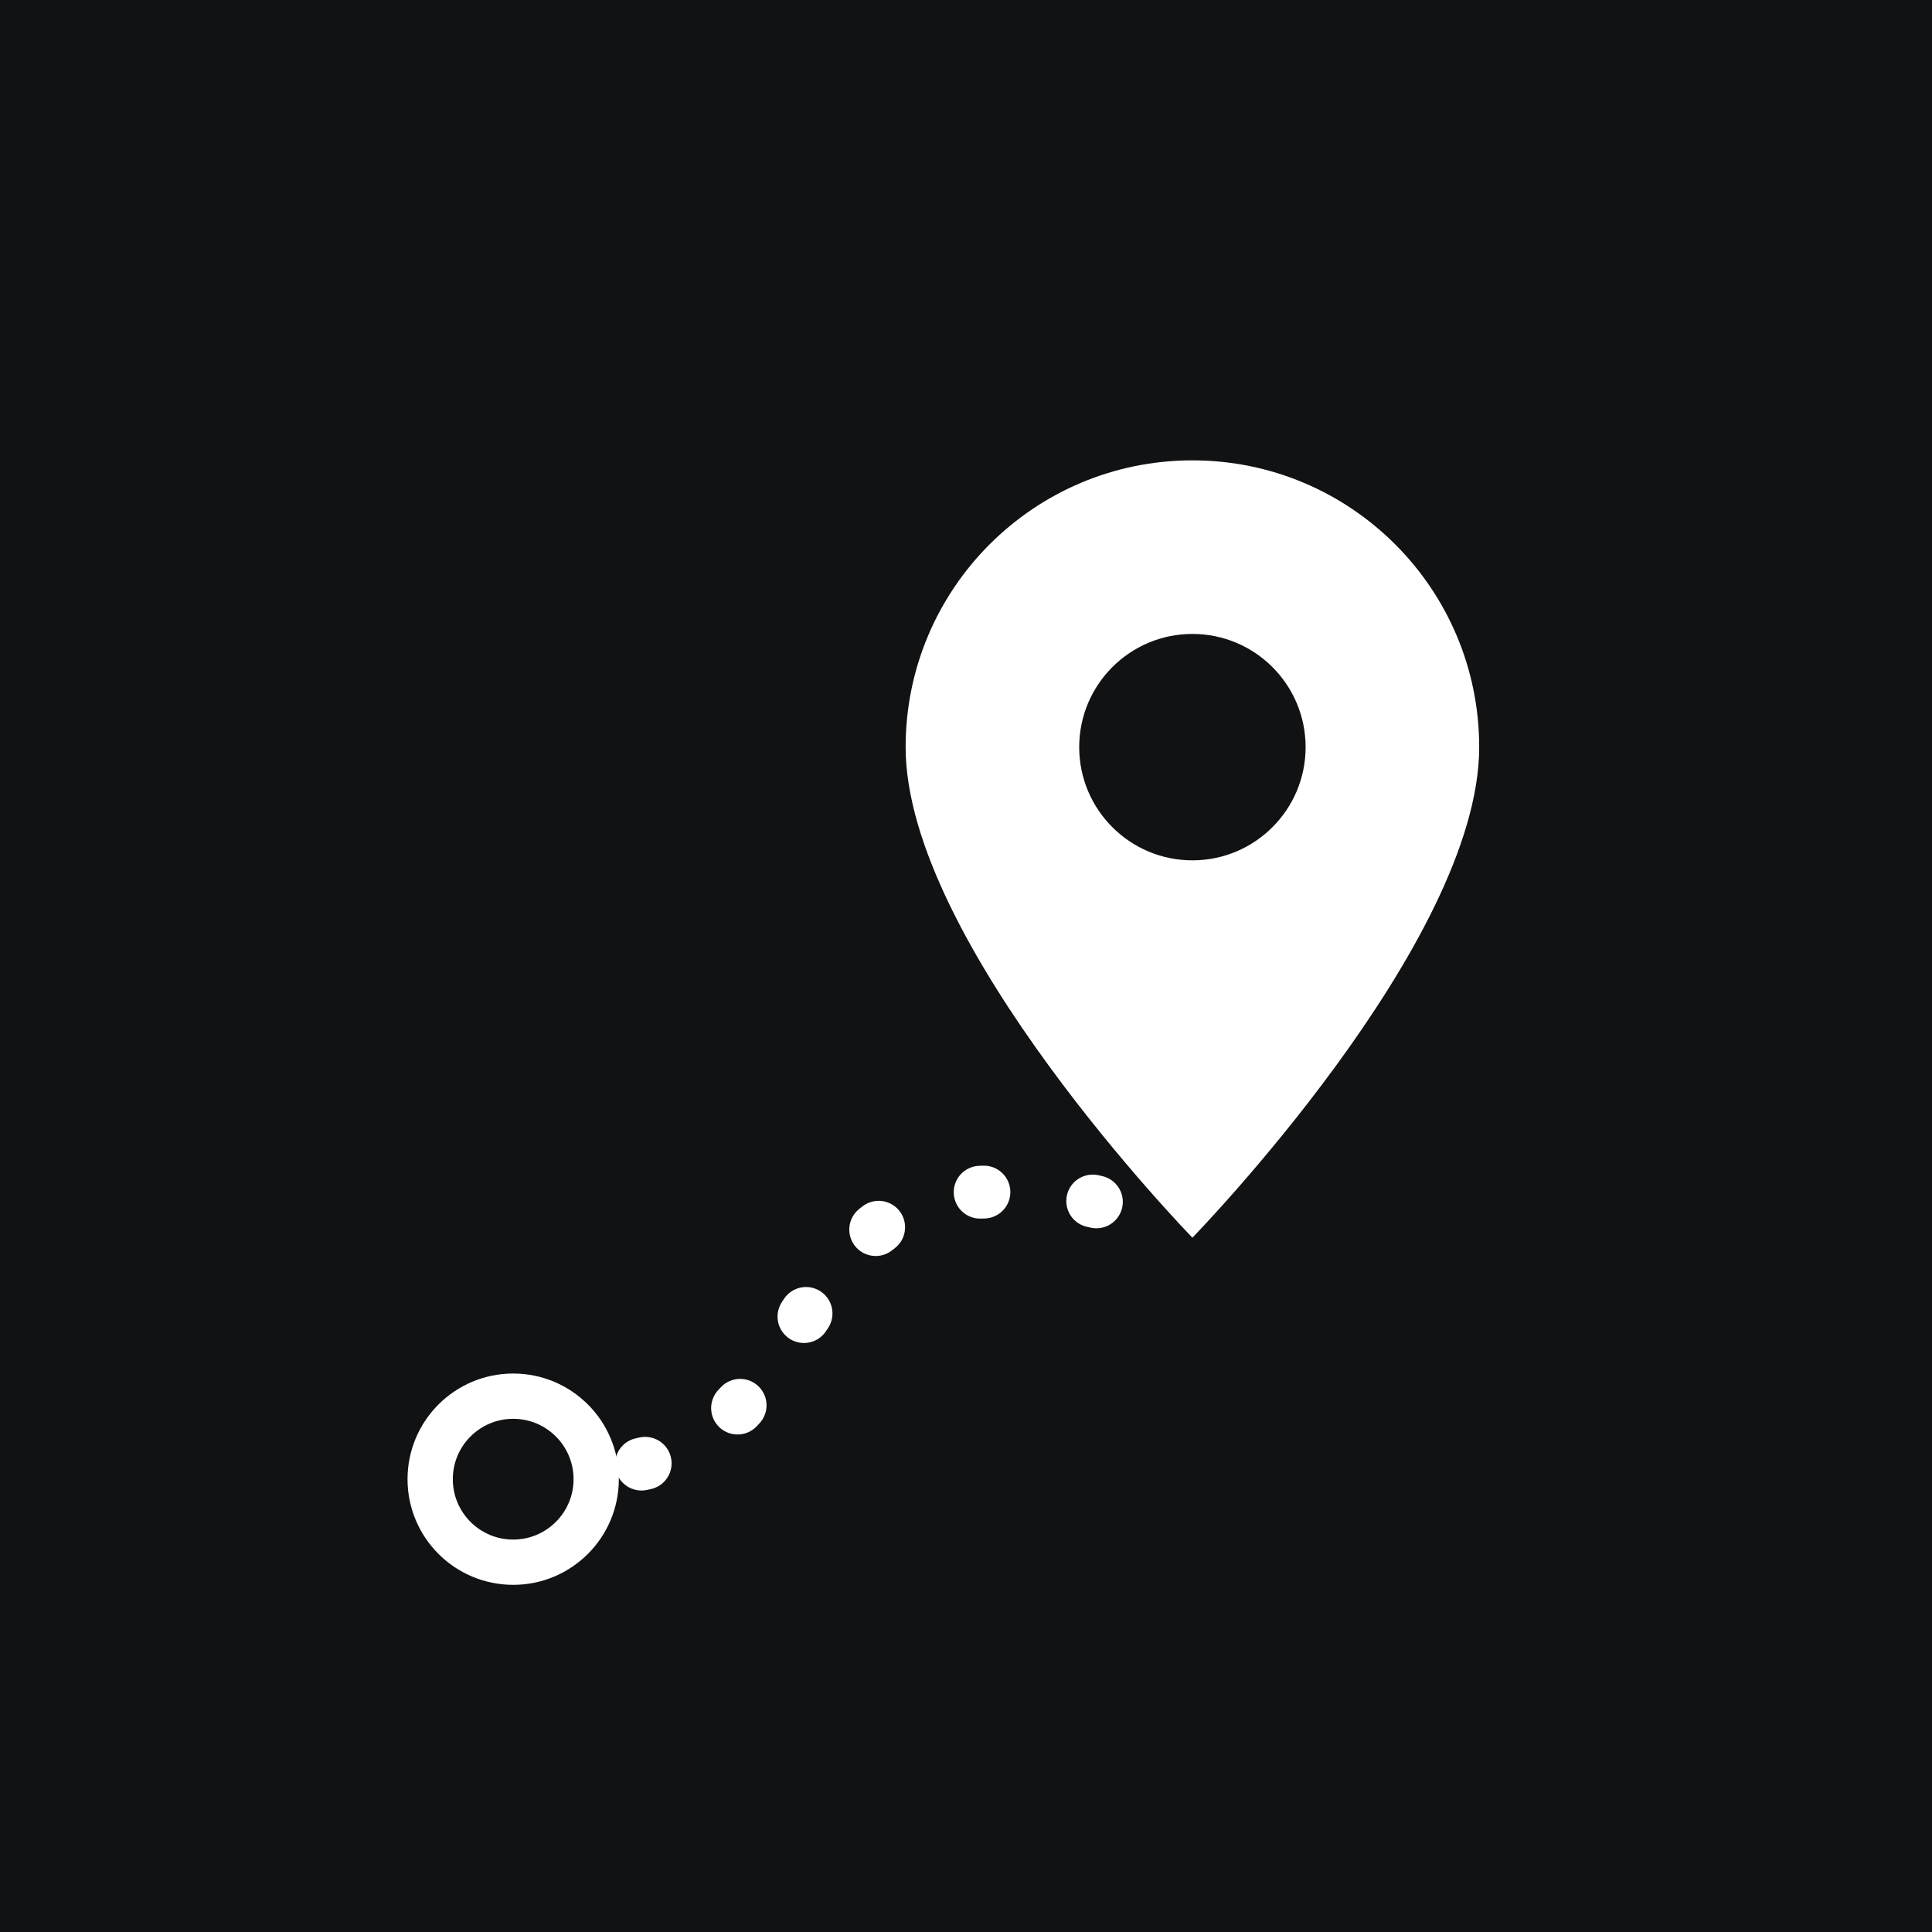
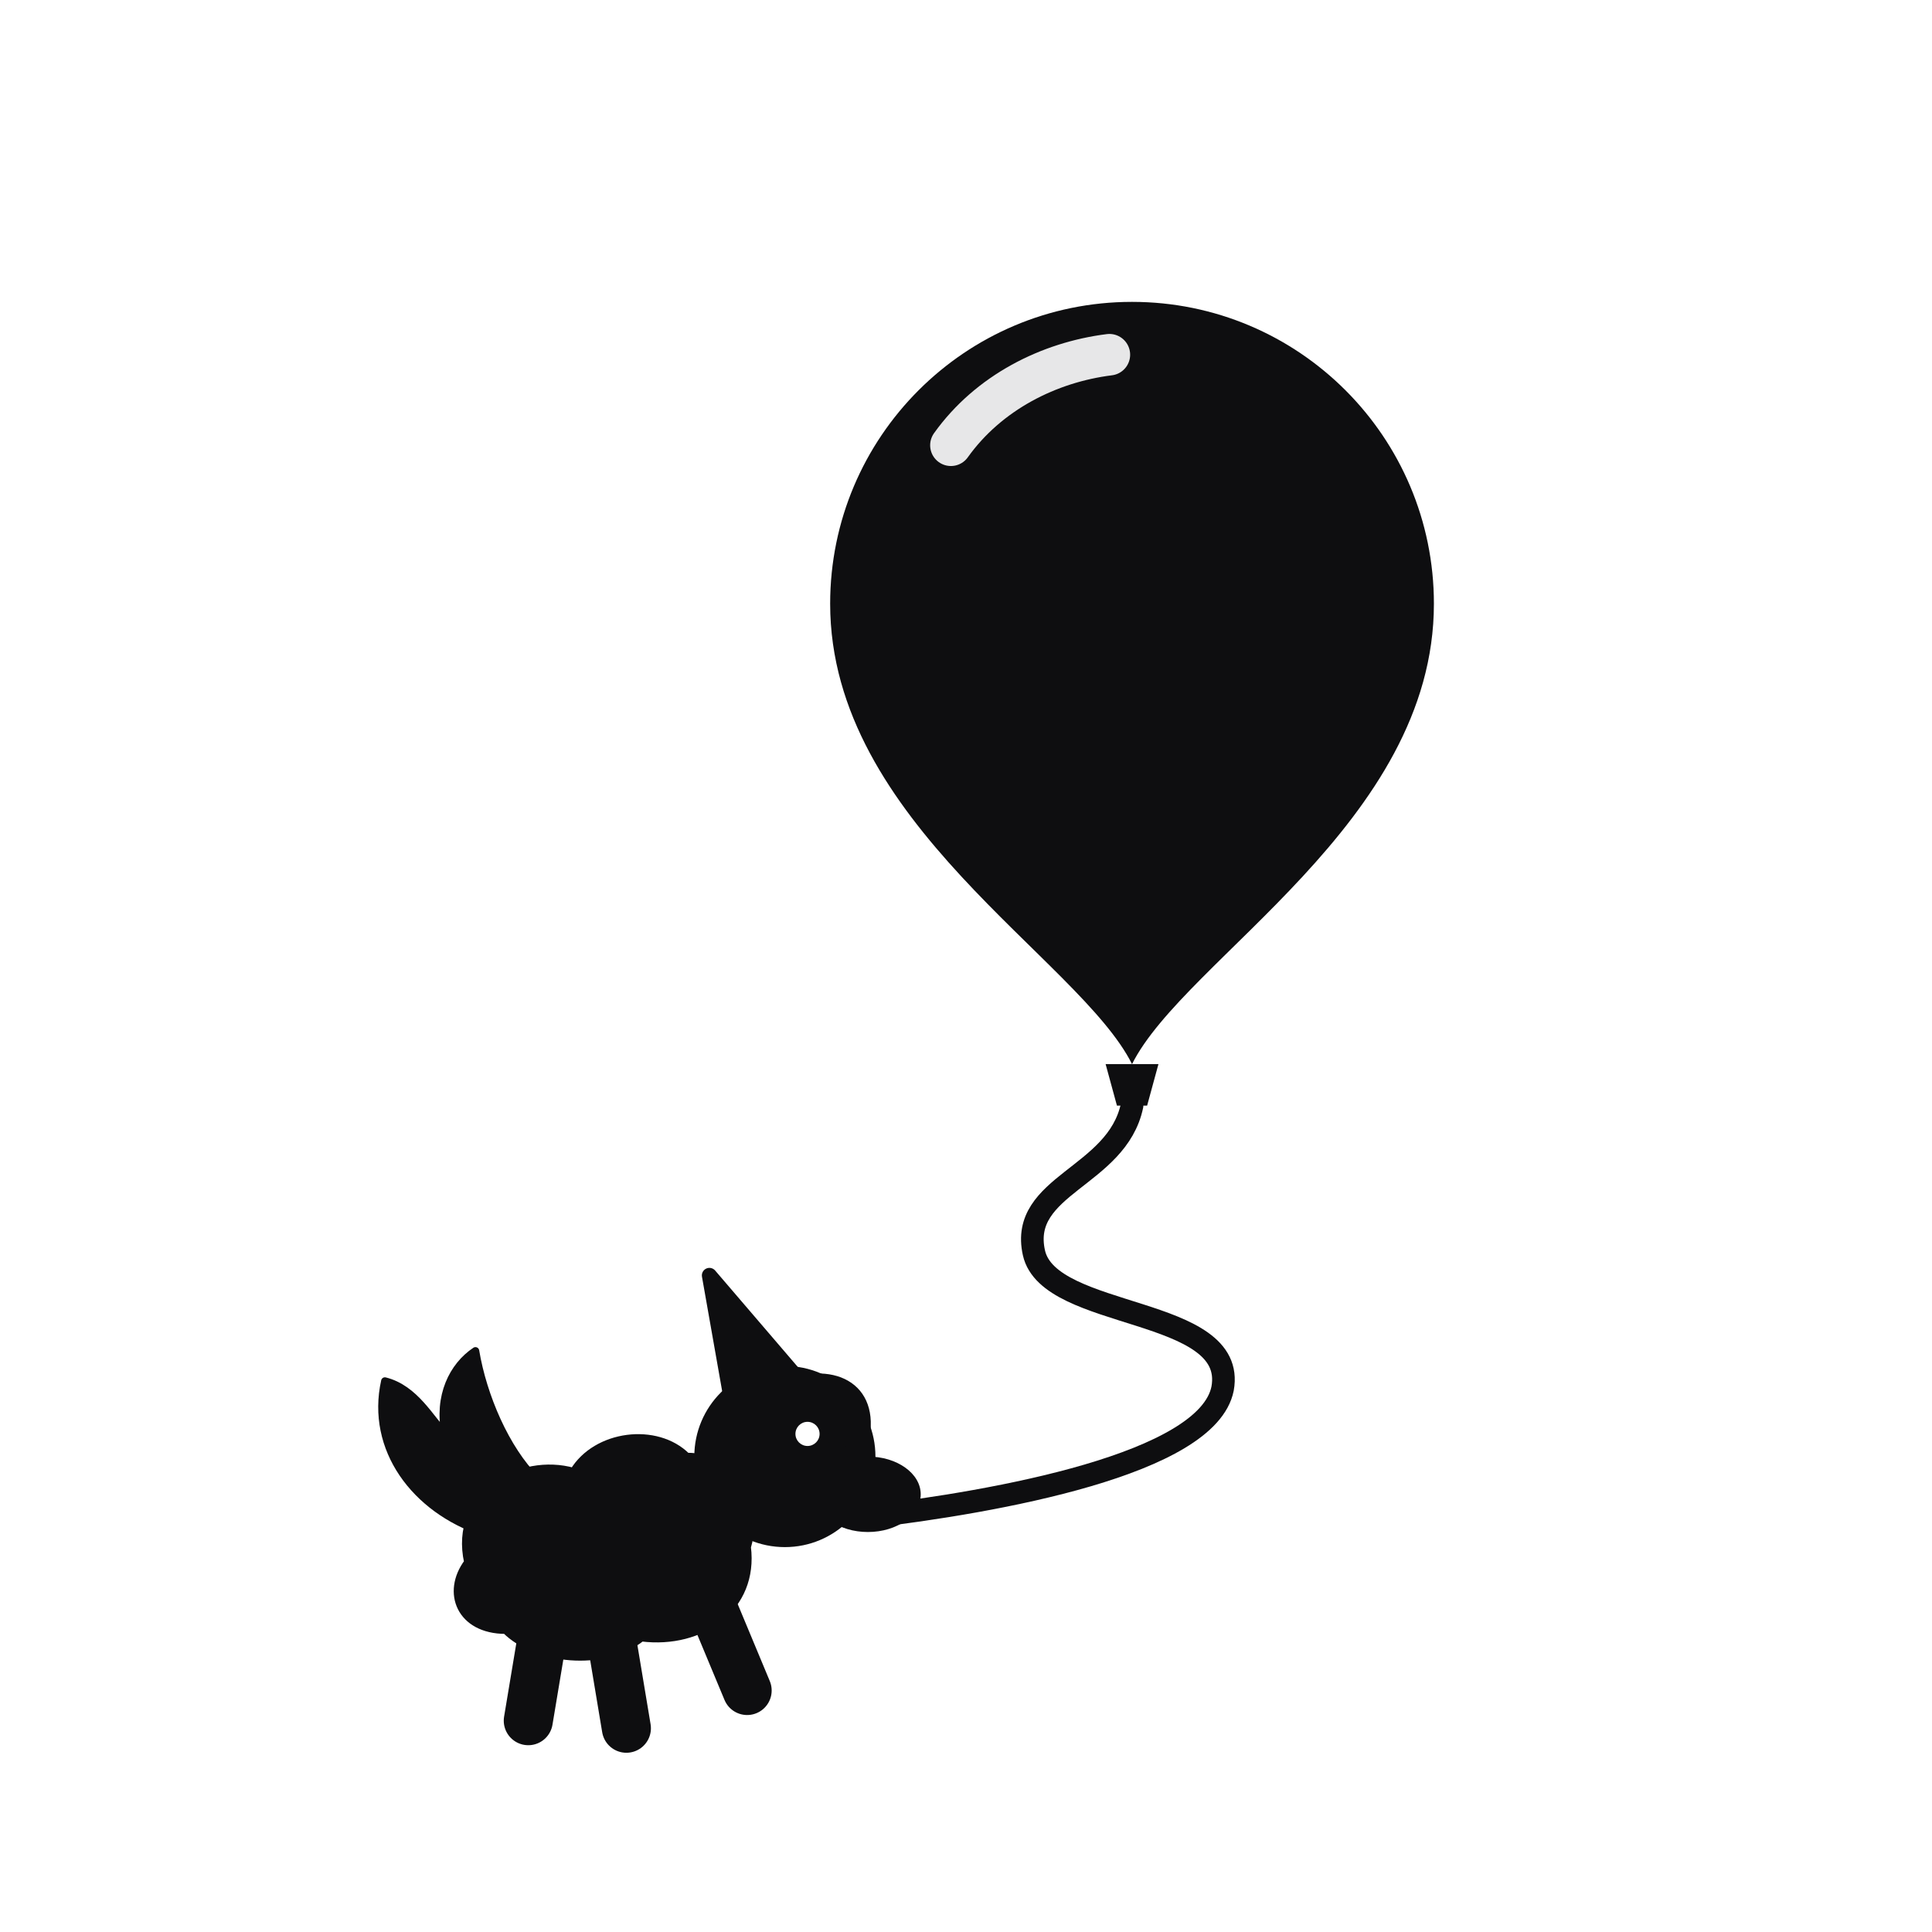
<svg xmlns="http://www.w3.org/2000/svg" viewBox="0 0 512 512" width="512" height="512">
-   <rect width="512" height="512" fill="#111214" />
-   <g transform="translate(-14 14)">
-     <path d="M184 374 C 226 366, 226 304, 272 302 S 322 318, 326 304" fill="none" stroke="#fff" stroke-width="14" stroke-linecap="round" stroke-dasharray="1 29" />
-     <circle cx="150" cy="378" r="22" fill="none" stroke="#fff" stroke-width="12" />
-     <path d="M330 314 C 330 314, 254 236, 254 184 A 76 76 0 0 1 406 184 C 406 236, 330 314, 330 314 Z" fill="#fff" />
-     <circle cx="330" cy="184" r="30" fill="#111214" />
+   <rect width="512" height="512" fill="#FFFFFF" />
+   <g transform="translate(-6 -18)">
+     <path d="M306 300 C292 272, 226 236, 226 178 A80 80 0 0 1 386 178 C386 236, 320 272, 306 300 Z" fill="#0E0E10" />
+     <path d="M258 136 C268 122, 284 114, 300 112" fill="none" stroke="#fff" stroke-width="11" stroke-linecap="round" opacity=".9" />
+     <path d="M299 300 L313 300 L310 311 L302 311 Z" fill="#0E0E10" />
+     <path d="M306 311 C302 330, 276 332, 280 350 C284 368, 334 364, 330 386 C326 406, 270 416, 236 420" fill="none" stroke="#0E0E10" stroke-width="6" stroke-linecap="round" />
+     <g fill="#0E0E10" stroke="#0E0E10" stroke-linecap="round" stroke-linejoin="round">
+       <path d="M134 424 C116 418 104 402 108 384 C116 386 120 394 124 398 C122 388 126 380 132 376 C134 388 140 402 148 410 Z" stroke-width="2" />
+       <path d="M130 432 C126 414 144 404 158 408 C164 398 180 396 188 404 C200 404 208 414 204 428 C206 444 192 454 176 452 C166 460 148 458 140 450 C128 450 124 440 130 432 Z" stroke-width="2" />
+       <path d="M150 450 L146 474 M168 452 L172 476 M194 442 L204 466" fill="none" stroke-width="13" />
+       <circle cx="214" cy="404" r="24" stroke-width="0" />
+       <ellipse cx="236" cy="414" rx="14" ry="10" stroke-width="0" />
+       <path d="M200 390 L194 356 L218 384 Z" stroke-width="4" />
+       <path d="M216 384 C230 380 240 388 234 404 C226 402 220 394 216 384 Z" stroke-width="2" />
+     </g>
+     <circle cx="220" cy="398" r="3.2" fill="#fff" />
  </g>
</svg>
